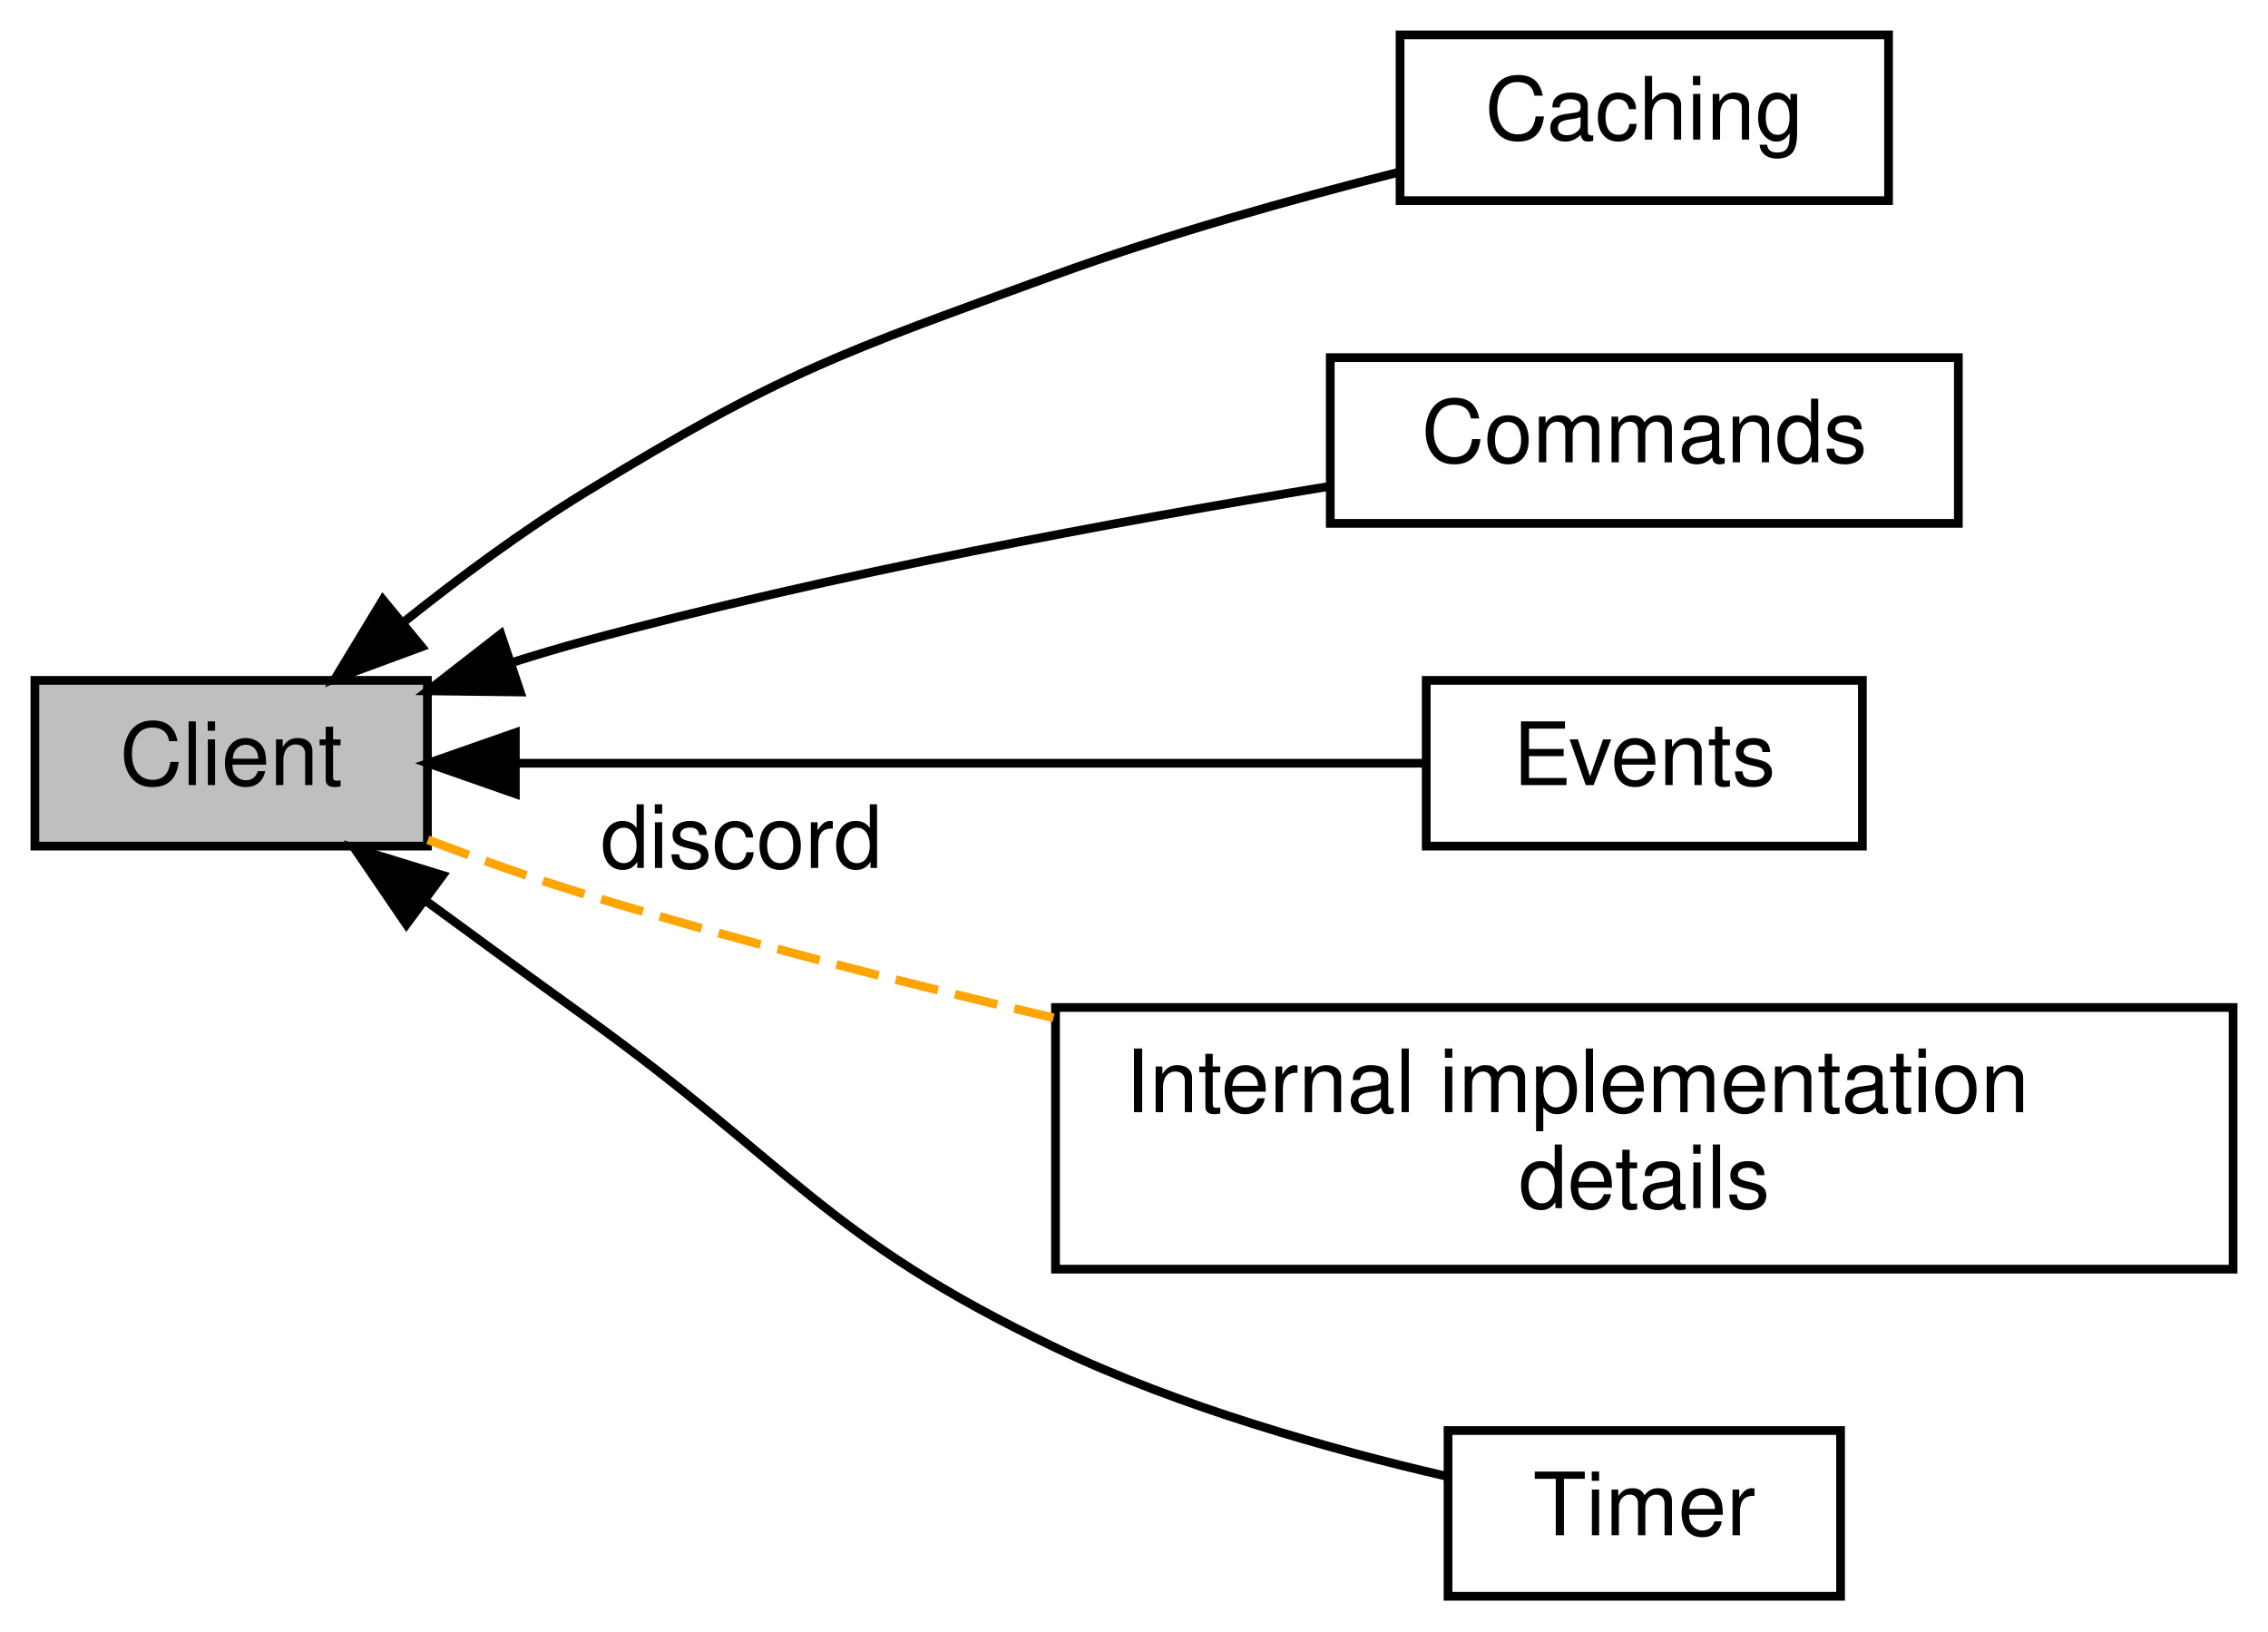
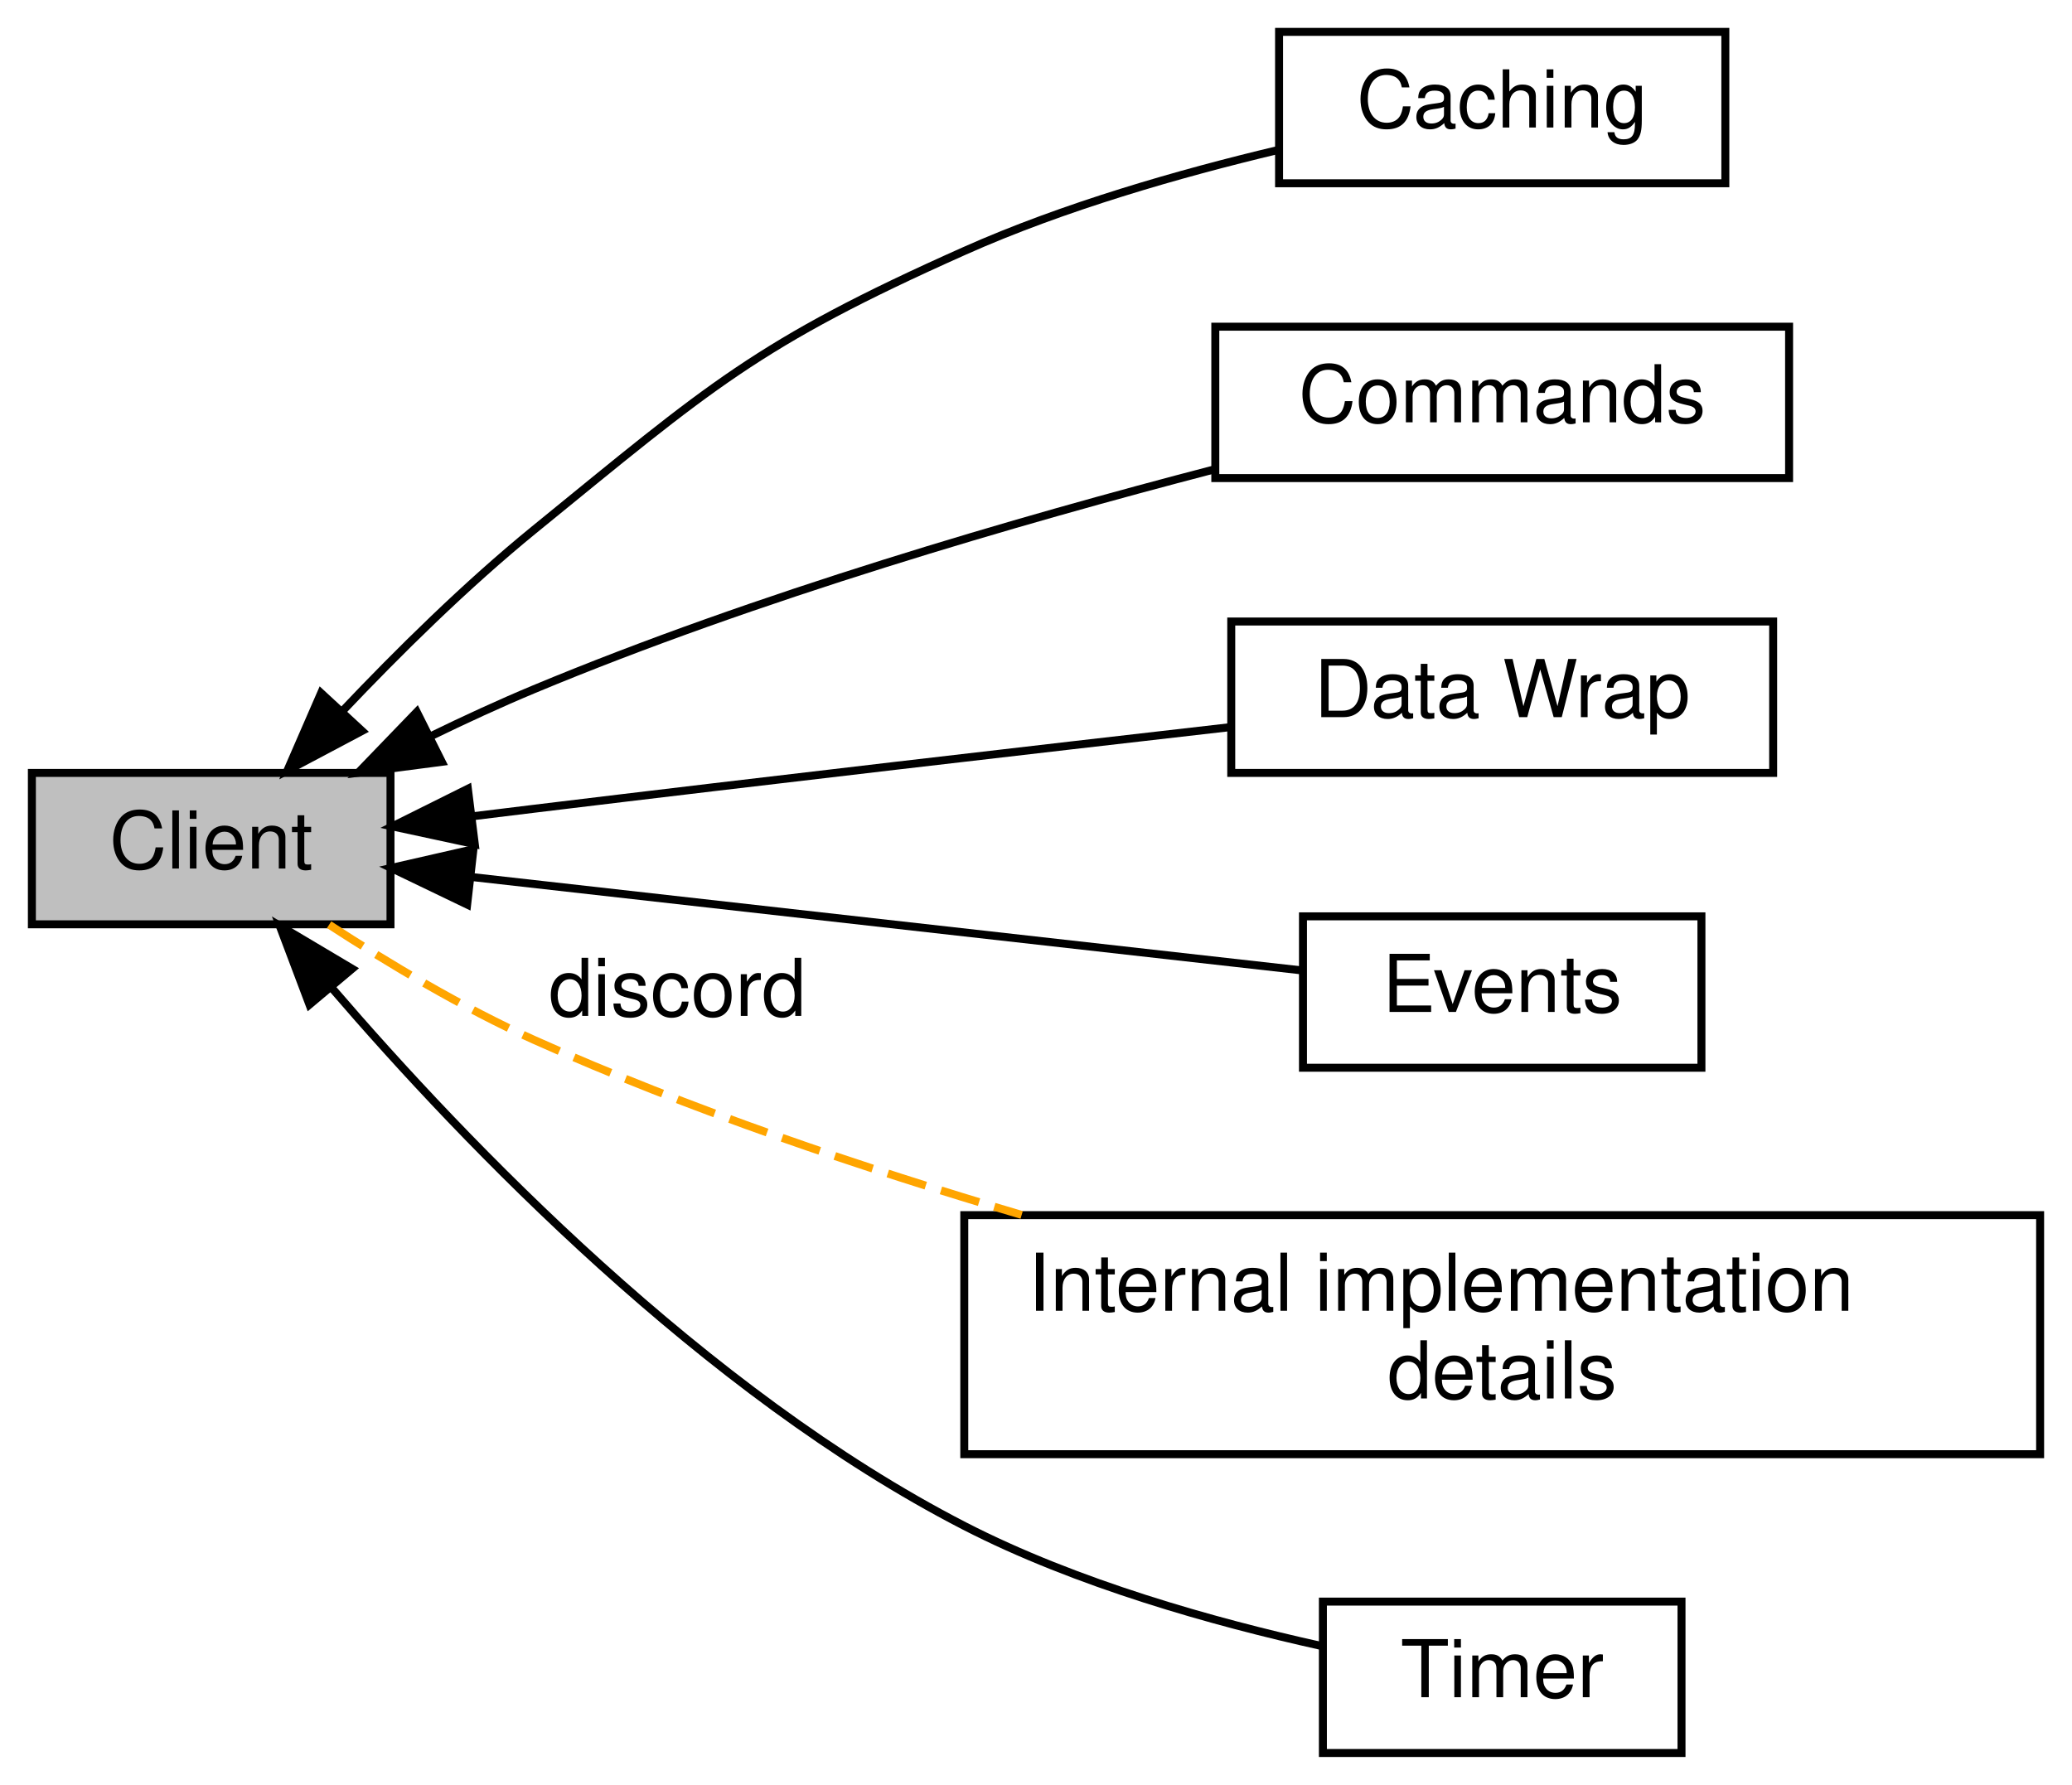
- <svg xmlns="http://www.w3.org/2000/svg" xmlns:xlink="http://www.w3.org/1999/xlink" width="260pt" height="187pt" viewBox="0.00 0.00 260.00 187.00">
-   <g id="graph0" class="graph" transform="scale(1 1) rotate(0) translate(4 183)">
+ <svg xmlns="http://www.w3.org/2000/svg" xmlns:xlink="http://www.w3.org/1999/xlink" width="260pt" height="224pt" viewBox="0.00 0.00 260.00 224.00">
+   <g id="graph0" class="graph" transform="scale(1 1) rotate(0) translate(4 220)">
    <g id="node1" class="node">
      <g id="a_node1">
        <a xlink:title="Client functions and datatypes.">
-           <polygon fill="#bfbfbf" stroke="black" points="45,-105 0,-105 0,-86 45,-86 45,-105" />
-           <text text-anchor="middle" x="22.5" y="-93" font-family="Helvetica,sans-Serif" font-size="10.00">Client</text>
+           <polygon fill="#bfbfbf" stroke="black" points="45,-123 0,-123 0,-104 45,-104 45,-123" />
+           <text text-anchor="middle" x="22.5" y="-111" font-family="Helvetica,sans-Serif" font-size="10.00">Client</text>
        </a>
      </g>
    </g>
    <g id="node2" class="node">
      <g id="a_node2">
        <a xlink:href="group__DiscordClientCache.html" target="_top" xlink:title="Caching API supported by Concord.">
-           <polygon fill="none" stroke="black" points="212.5,-179 156.5,-179 156.5,-160 212.5,-160 212.5,-179" />
-           <text text-anchor="middle" x="184.5" y="-167" font-family="Helvetica,sans-Serif" font-size="10.00">Caching</text>
+           <polygon fill="none" stroke="black" points="212.5,-216 156.5,-216 156.5,-197 212.5,-197 212.5,-216" />
+           <text text-anchor="middle" x="184.5" y="-204" font-family="Helvetica,sans-Serif" font-size="10.00">Caching</text>
        </a>
      </g>
    </g>
    <g id="edge1" class="edge">
-       <path fill="none" stroke="black" d="M42.36,-111.75C48.7,-116.81 55.95,-122.18 63,-126.5 85.55,-140.31 92.15,-142.46 117,-151.5 129.7,-156.12 144.15,-160.17 156.32,-163.25" />
-       <polygon fill="black" stroke="black" points="44.34,-108.85 34.4,-105.18 39.89,-114.25 44.34,-108.85" />
+       <path fill="none" stroke="black" d="M38.96,-130.75C45.96,-138.14 54.55,-146.62 63,-153.5 85.18,-171.56 90.88,-176.85 117,-188.5 129.45,-194.06 144,-198.23 156.31,-201.16" />
+       <polygon fill="black" stroke="black" points="41.43,-128.27 32.06,-123.3 36.29,-133.02 41.43,-128.27" />
    </g>
    <g id="node3" class="node">
      <g id="a_node3">
        <a xlink:href="group__DiscordCommands.html" target="_top" xlink:title="Requests made by the client to the Gateway socket.">
-           <polygon fill="none" stroke="black" points="220.5,-142 148.5,-142 148.5,-123 220.5,-123 220.5,-142" />
-           <text text-anchor="middle" x="184.5" y="-130" font-family="Helvetica,sans-Serif" font-size="10.00">Commands</text>
+           <polygon fill="none" stroke="black" points="220.5,-179 148.5,-179 148.5,-160 220.5,-160 220.5,-179" />
+           <text text-anchor="middle" x="184.5" y="-167" font-family="Helvetica,sans-Serif" font-size="10.00">Commands</text>
        </a>
      </g>
    </g>
    <g id="edge2" class="edge">
-       <path fill="none" stroke="black" d="M54.54,-107C57.39,-107.9 60.23,-108.75 63,-109.5 91.37,-117.19 124.17,-123.27 148.38,-127.24" />
-       <polygon fill="black" stroke="black" points="55.64,-103.67 45.04,-103.8 53.41,-110.31 55.64,-103.67" />
+       <path fill="none" stroke="black" d="M50,-127.58C54.29,-129.67 58.73,-131.72 63,-133.5 90.91,-145.14 123.89,-154.72 148.29,-161.07" />
+       <polygon fill="black" stroke="black" points="51.44,-124.39 40.94,-123.02 48.3,-130.65 51.44,-124.39" />
    </g>
    <g id="node4" class="node">
      <g id="a_node4">
+         <a xlink:href="group__DiscordDataWrap.html" target="_top" xlink:title="Helpers for wrapping Discord data types for easier management.">
+           <polygon fill="none" stroke="black" points="218.5,-142 150.5,-142 150.5,-123 218.5,-123 218.5,-142" />
+           <text text-anchor="middle" x="184.5" y="-130" font-family="Helvetica,sans-Serif" font-size="10.00">Data Wrap</text>
+         </a>
+       </g>
+     </g>
+     <g id="edge4" class="edge">
+       <path fill="none" stroke="black" d="M55.24,-117.55C57.87,-117.87 60.48,-118.19 63,-118.5 92.48,-122.08 126.04,-125.96 150.24,-128.73" />
+       <polygon fill="black" stroke="black" points="55.58,-114.06 45.23,-116.29 54.71,-121.01 55.58,-114.06" />
+     </g>
+     <g id="node5" class="node">
+       <g id="a_node5">
        <a xlink:href="group__DiscordEvents.html" target="_top" xlink:title="Events sent over the Gateway socket to the client.">
          <polygon fill="none" stroke="black" points="209.5,-105 159.5,-105 159.5,-86 209.5,-86 209.5,-105" />
          <text text-anchor="middle" x="184.5" y="-93" font-family="Helvetica,sans-Serif" font-size="10.00">Events</text>
        </a>
      </g>
    </g>
    <g id="edge3" class="edge">
-       <path fill="none" stroke="black" d="M55.24,-95.5C85.88,-95.5 131.62,-95.5 159.4,-95.5" />
-       <polygon fill="black" stroke="black" points="55.08,-92 45.08,-95.5 55.08,-99 55.08,-92" />
+       <path fill="none" stroke="black" d="M55.24,-109.93C85.88,-106.48 131.62,-101.34 159.4,-98.21" />
+       <polygon fill="black" stroke="black" points="54.62,-106.48 45.08,-111.07 55.41,-113.43 54.62,-106.48" />
    </g>
-     <g id="node5" class="node">
-       <g id="a_node5">
+     <g id="node6" class="node">
+       <g id="a_node6">
        <a xlink:href="group__DiscordInternal.html" target="_top" xlink:title="Documentation useful when developing or debugging Concord itself.">
          <polygon fill="none" stroke="black" points="252,-67.5 117,-67.5 117,-37.5 252,-37.5 252,-67.5" />
          <text text-anchor="start" x="125" y="-55.5" font-family="Helvetica,sans-Serif" font-size="10.00">Internal implementation</text>
          <text text-anchor="middle" x="184.5" y="-44.5" font-family="Helvetica,sans-Serif" font-size="10.00"> details</text>
        </a>
      </g>
    </g>
-     <g id="edge5" class="edge">
-       <path fill="none" stroke="orange" stroke-dasharray="5,2" d="M45.05,-86.72C50.83,-84.53 57.11,-82.3 63,-80.5 80.26,-75.24 99.16,-70.42 116.78,-66.32" />
-       <text text-anchor="middle" x="81" y="-83.5" font-family="Helvetica,sans-Serif" font-size="10.00">discord</text>
+     <g id="edge6" class="edge">
+       <path fill="none" stroke="orange" stroke-dasharray="5,2" d="M37.3,-103.95C44.68,-99.15 54.07,-93.51 63,-89.5 82.37,-80.81 104.36,-73.39 124.2,-67.53" />
+       <text text-anchor="middle" x="81" y="-92.5" font-family="Helvetica,sans-Serif" font-size="10.00">discord</text>
    </g>
-     <g id="node6" class="node">
-       <g id="a_node6">
+     <g id="node7" class="node">
+       <g id="a_node7">
        <a xlink:href="group__DiscordTimer.html" target="_top" xlink:title="Schedule callbacks to be called in the future.">
          <polygon fill="none" stroke="black" points="207,-19 162,-19 162,0 207,0 207,-19" />
          <text text-anchor="middle" x="184.5" y="-7" font-family="Helvetica,sans-Serif" font-size="10.00">Timer</text>
        </a>
      </g>
    </g>
-     <g id="edge4" class="edge">
-       <path fill="none" stroke="black" d="M44.76,-79.77C50.65,-75.44 57.06,-70.77 63,-66.5 86.83,-49.37 90.52,-41.15 117,-28.5 131.3,-21.67 148.53,-16.83 161.87,-13.75" />
-       <polygon fill="black" stroke="black" points="42.59,-77.02 36.62,-85.77 46.75,-82.65 42.59,-77.02" />
+     <g id="edge5" class="edge">
+       <path fill="none" stroke="black" d="M37.66,-95.99C54.47,-76.42 84.38,-45.29 117,-28.5 131.09,-21.25 148.33,-16.42 161.73,-13.45" />
+       <polygon fill="black" stroke="black" points="34.83,-93.92 31.09,-103.83 40.19,-98.42 34.83,-93.92" />
    </g>
  </g>
</svg>
